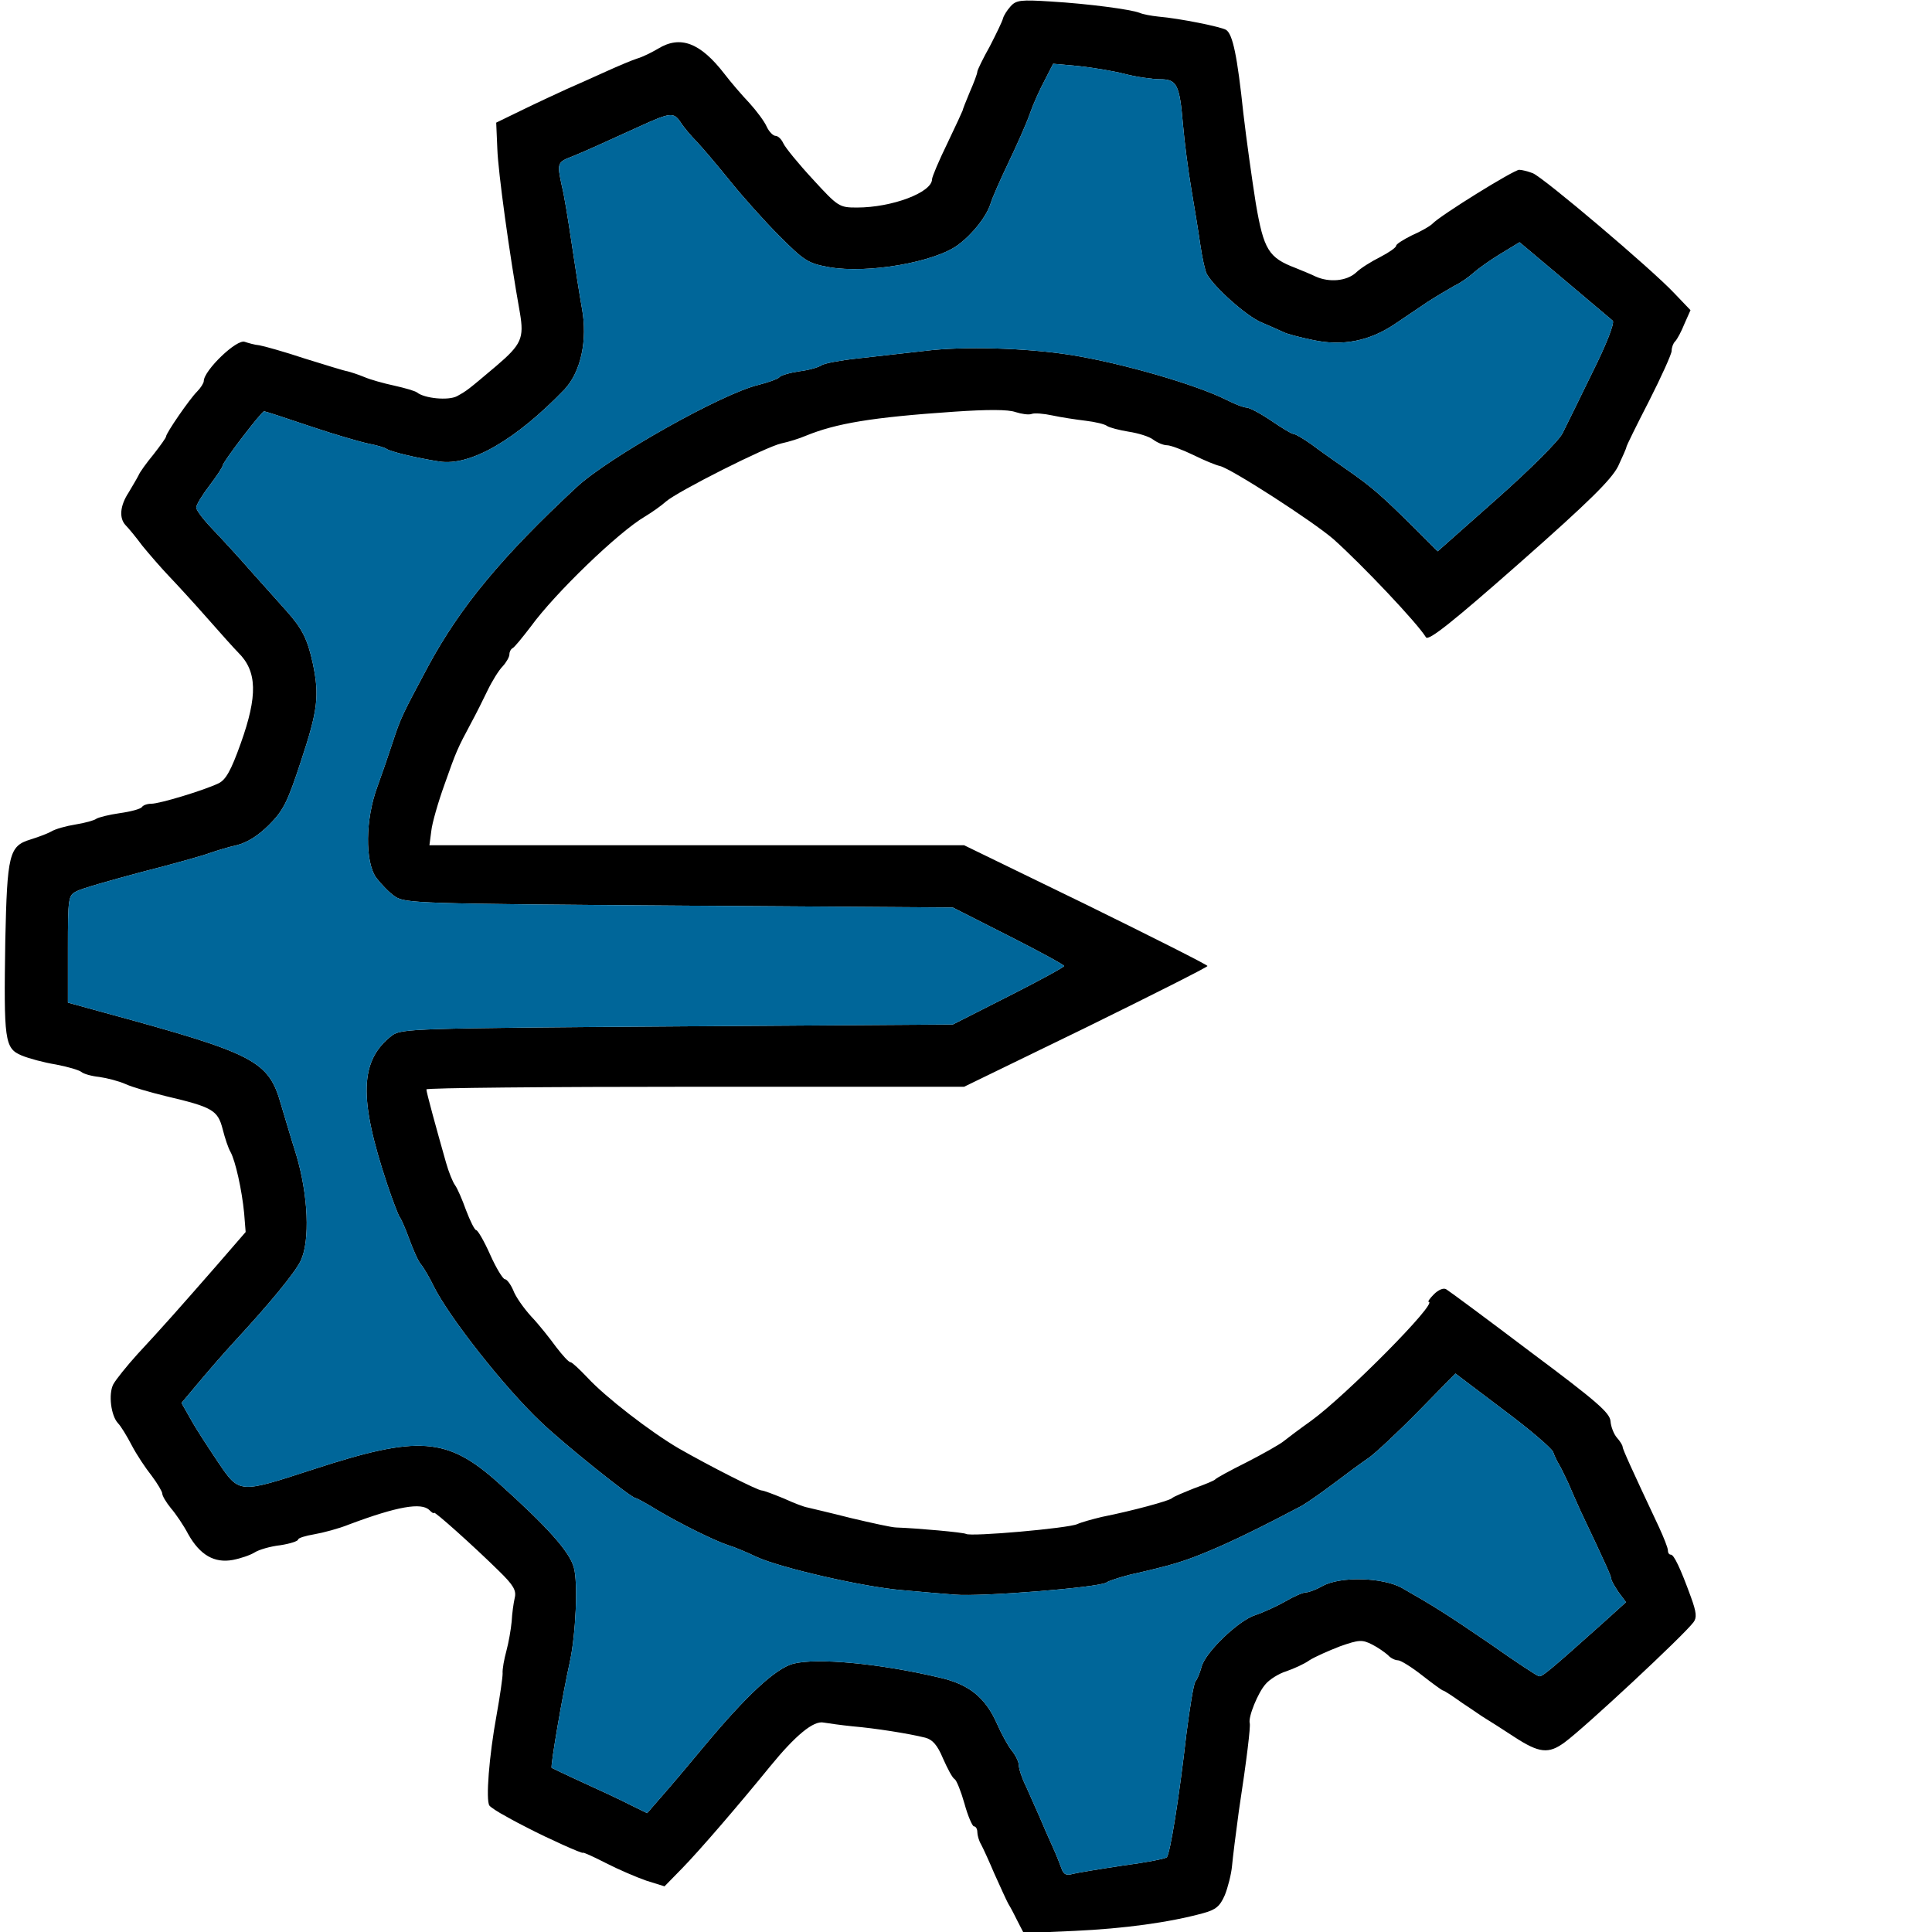
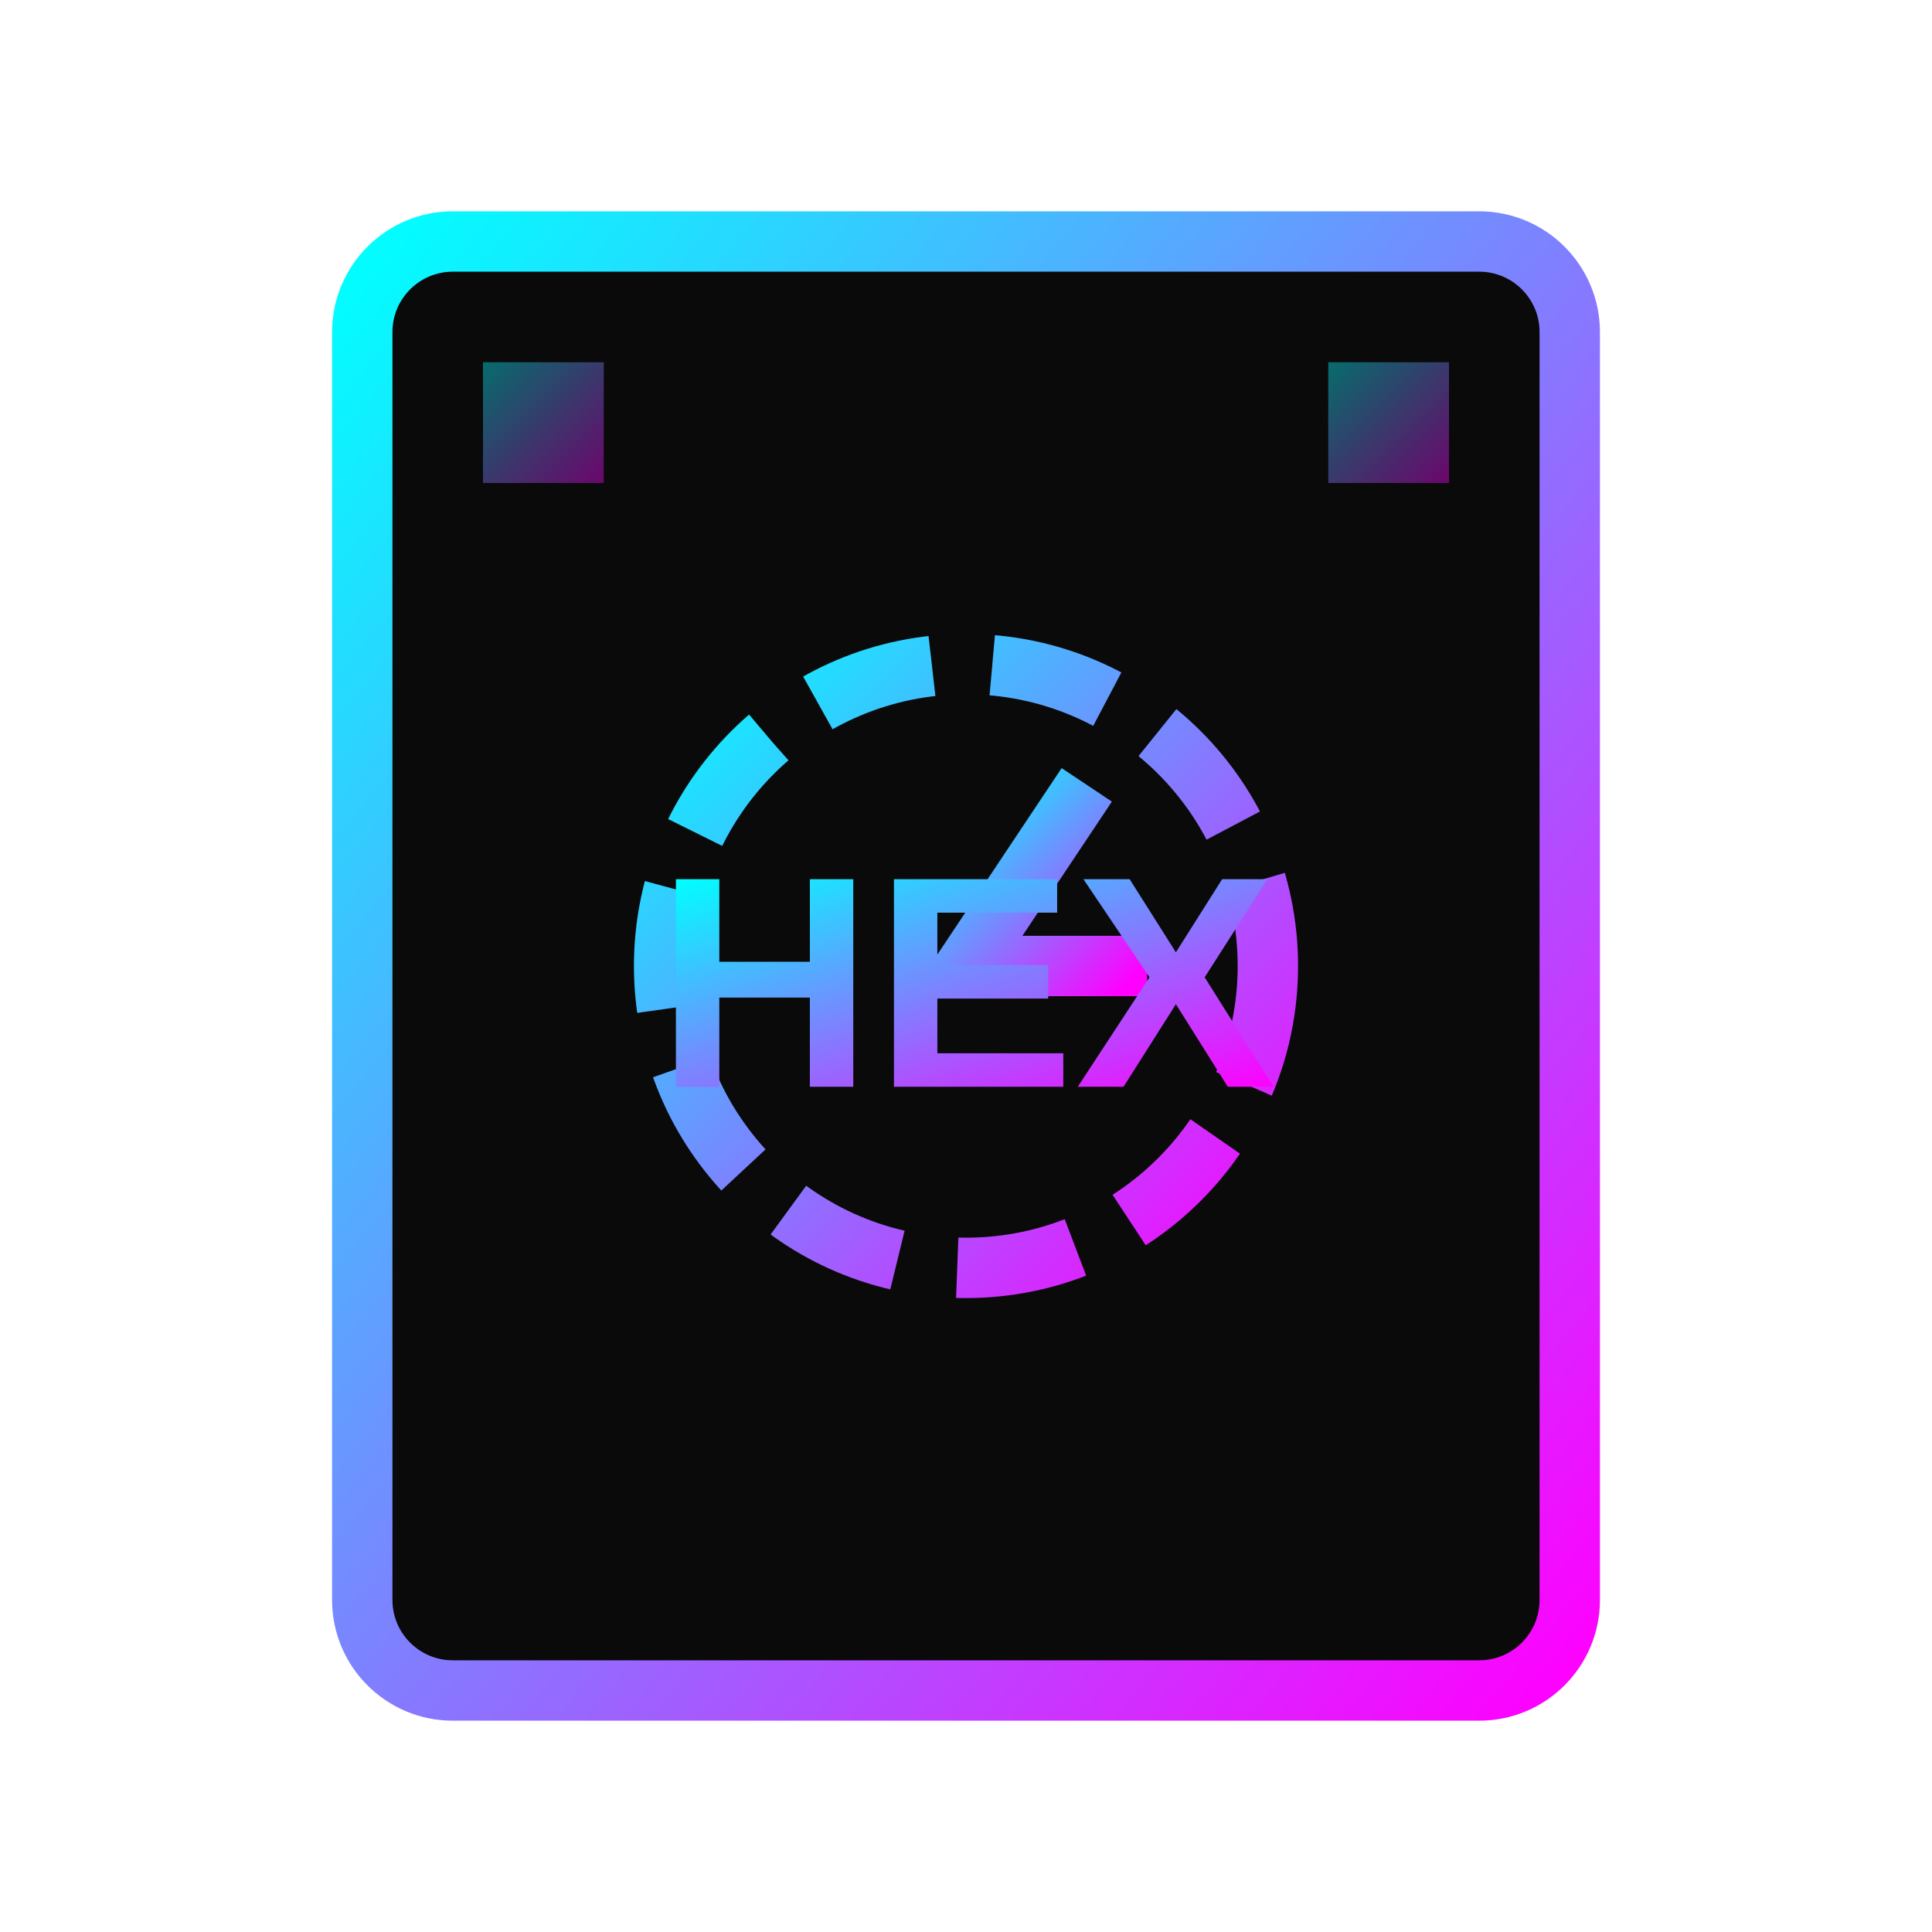
- <svg xmlns="http://www.w3.org/2000/svg" version="1.0" viewBox="0 0 512 512" preserveAspectRatio="xMidYMid meet">
-   <g id="outer" transform="translate(0,512) scale(0.1,-0.1)" fill="#000" stroke="none">
-     <path d="M2678 5103 c-9 -10 -18 -24 -20 -32 -2 -8 -18 -41 -35 -74 -18 -32 -33 -63 -33 -67 0 -5 -9 -29 -20 -54 -11 -26 -19 -47 -19 -49 0 -1 -18 -40 -40 -86 -23 -47 -41 -90 -41 -96 0 -35 -106 -75 -199 -75 -47 0 -50 2 -117 75 -38 41 -73 84 -78 95 -5 11 -14 20 -21 20 -6 0 -17 11 -23 24 -6 14 -27 42 -46 63 -20 21 -50 56 -66 77 -64 83 -117 103 -176 67 -17 -10 -41 -22 -55 -26 -13 -4 -51 -20 -84 -35 -33 -15 -80 -36 -103 -46 -24 -11 -76 -35 -115 -54 l-72 -35 3 -70 c2 -60 32 -279 60 -435 11 -66 4 -83 -63 -140 -77 -65 -77 -65 -104 -80 -23 -12 -86 -6 -106 10 -5 4 -33 12 -60 18 -28 6 -64 16 -80 23 -17 7 -36 13 -44 15 -8 1 -59 17 -114 34 -54 18 -108 33 -120 35 -12 1 -29 6 -38 9 -21 9 -109 -76 -109 -104 0 -5 -8 -18 -18 -28 -20 -20 -82 -110 -82 -119 0 -3 -15 -24 -33 -47 -19 -23 -37 -48 -40 -56 -4 -8 -16 -28 -26 -45 -23 -35 -26 -68 -8 -87 7 -7 27 -31 44 -54 18 -22 49 -58 70 -80 21 -22 67 -72 103 -113 36 -41 72 -81 81 -90 51 -50 52 -115 7 -241 -26 -73 -40 -97 -59 -106 -40 -19 -156 -54 -178 -54 -11 0 -22 -4 -25 -9 -4 -5 -30 -12 -59 -16 -28 -4 -56 -11 -62 -15 -5 -4 -30 -11 -55 -15 -25 -4 -54 -12 -65 -19 -11 -6 -36 -15 -55 -21 -56 -17 -61 -40 -66 -268 -4 -264 -2 -285 43 -304 19 -8 60 -19 91 -24 32 -6 62 -15 68 -20 6 -5 27 -11 47 -13 21 -3 52 -11 70 -19 17 -8 66 -22 107 -32 123 -29 137 -37 150 -87 6 -24 15 -51 21 -61 13 -24 30 -100 36 -162 l4 -50 -78 -90 c-97 -111 -143 -163 -209 -234 -28 -31 -57 -67 -64 -80 -13 -26 -6 -83 13 -103 7 -7 23 -33 36 -58 13 -25 37 -61 53 -81 15 -20 28 -42 28 -47 0 -6 10 -23 23 -39 13 -15 34 -46 46 -69 31 -55 69 -77 118 -68 21 4 47 13 58 20 11 7 41 16 68 19 26 4 47 11 47 15 0 4 19 10 43 14 23 4 65 15 92 26 128 48 192 59 213 38 7 -7 12 -10 12 -7 0 6 106 -89 172 -154 39 -38 47 -52 42 -72 -3 -13 -7 -41 -8 -62 -2 -21 -8 -56 -14 -78 -6 -22 -11 -49 -10 -60 0 -11 -7 -60 -16 -110 -20 -109 -29 -226 -19 -240 4 -5 24 -18 43 -28 19 -11 46 -25 60 -32 50 -26 145 -69 145 -65 0 2 27 -10 60 -27 33 -17 82 -38 108 -47 l48 -15 46 47 c47 48 151 169 234 271 67 82 115 122 142 116 12 -2 47 -7 77 -10 59 -5 148 -19 192 -30 19 -5 32 -19 47 -55 12 -27 25 -52 31 -55 5 -3 17 -33 26 -65 9 -33 21 -60 25 -60 5 0 9 -7 9 -15 0 -8 4 -23 10 -33 5 -9 21 -44 35 -77 15 -33 31 -69 37 -80 7 -11 18 -33 26 -49 l15 -29 136 6 c129 6 249 22 340 47 33 9 44 18 57 48 8 20 17 55 19 77 2 22 10 87 18 145 22 144 31 223 29 233 -5 16 22 82 42 104 10 12 35 28 55 34 20 7 47 19 61 29 14 9 50 25 81 37 51 18 59 18 85 5 16 -8 34 -21 42 -28 7 -8 19 -14 27 -14 7 0 36 -18 64 -40 28 -22 53 -40 55 -40 3 0 26 -15 51 -33 26 -17 54 -37 63 -42 10 -6 43 -27 75 -48 66 -43 91 -46 134 -14 53 39 314 282 341 318 9 12 8 26 -7 67 -28 77 -45 112 -53 112 -5 0 -8 5 -8 12 0 6 -11 34 -24 62 -72 153 -96 206 -96 212 0 4 -7 15 -15 24 -8 9 -16 29 -17 44 -2 22 -36 52 -213 184 -115 87 -215 161 -222 165 -7 5 -21 -1 -33 -13 -11 -11 -17 -20 -14 -20 27 0 -220 -249 -311 -315 -31 -22 -64 -47 -74 -55 -10 -8 -54 -33 -97 -55 -44 -22 -81 -42 -84 -46 -3 -3 -27 -13 -55 -23 -27 -11 -55 -22 -60 -27 -10 -7 -100 -32 -185 -49 -25 -6 -54 -14 -65 -19 -23 -11 -283 -34 -295 -26 -7 4 -128 15 -185 17 -11 0 -65 12 -120 25 -55 14 -107 26 -115 28 -8 1 -37 12 -63 24 -27 11 -53 21 -58 21 -11 0 -139 65 -221 112 -75 44 -194 136 -241 187 -21 22 -41 41 -45 41 -5 0 -21 18 -38 40 -16 22 -45 59 -66 81 -20 22 -42 53 -48 70 -7 16 -17 29 -22 29 -5 0 -23 29 -39 65 -16 36 -33 65 -37 65 -4 0 -16 24 -27 53 -10 28 -23 58 -29 66 -6 8 -17 35 -24 60 -25 88 -52 186 -52 194 0 4 321 7 713 7 l712 0 323 157 c177 87 322 160 322 163 0 3 -145 76 -322 163 l-323 157 -709 0 -708 0 5 38 c2 20 18 76 35 123 31 88 34 95 71 164 12 22 31 60 43 85 12 25 30 54 40 64 10 11 18 25 18 32 0 7 4 14 8 16 5 2 26 28 49 58 64 88 232 250 302 291 20 12 45 30 56 40 31 27 267 146 306 154 19 4 48 13 64 20 81 33 174 49 394 64 88 6 143 6 162 -1 16 -5 35 -8 43 -5 7 3 32 1 55 -4 23 -5 63 -11 88 -14 25 -3 51 -9 57 -14 6 -4 32 -11 57 -15 26 -4 55 -13 65 -21 11 -8 27 -15 37 -15 9 0 41 -12 70 -26 28 -14 60 -27 70 -29 30 -7 247 -147 301 -194 75 -67 222 -222 245 -260 7 -10 71 41 248 197 186 164 243 221 261 256 12 26 22 48 22 51 0 3 27 58 60 122 33 65 60 125 60 133 0 9 4 20 9 25 6 6 17 27 25 47 l16 36 -43 45 c-60 64 -347 307 -375 318 -13 5 -29 9 -36 9 -14 0 -208 -120 -230 -143 -7 -7 -32 -21 -55 -31 -22 -11 -41 -23 -41 -27 0 -5 -19 -18 -42 -30 -24 -12 -53 -30 -65 -42 -25 -22 -70 -26 -106 -10 -12 6 -37 16 -54 23 -71 27 -84 48 -105 171 -10 63 -25 170 -33 239 -16 151 -28 210 -46 221 -14 8 -121 30 -179 35 -19 2 -41 6 -50 10 -23 9 -135 24 -235 30 -79 5 -92 4 -107 -13z m303 -179 c31 -8 73 -14 93 -14 45 0 52 -14 61 -120 4 -47 14 -123 22 -170 8 -47 19 -114 24 -149 5 -35 13 -70 17 -77 21 -37 106 -112 144 -128 24 -10 50 -22 59 -26 9 -5 44 -14 78 -21 79 -17 150 -3 217 42 27 18 67 45 89 60 22 14 54 33 70 42 17 8 39 24 50 34 11 10 43 33 71 50 l51 31 119 -100 c65 -55 123 -104 128 -108 5 -6 -16 -61 -54 -137 -34 -70 -70 -143 -79 -161 -9 -19 -85 -95 -173 -173 l-158 -140 -63 63 c-86 85 -112 108 -177 153 -30 21 -73 51 -94 67 -21 15 -43 28 -48 28 -5 0 -31 16 -59 35 -28 19 -58 35 -66 35 -7 0 -31 9 -52 20 -82 41 -275 97 -411 119 -119 19 -287 24 -390 11 -52 -6 -132 -15 -178 -20 -46 -5 -88 -13 -95 -18 -7 -5 -33 -13 -59 -16 -26 -4 -50 -11 -53 -16 -3 -4 -28 -13 -55 -20 -97 -23 -397 -192 -482 -271 -198 -184 -308 -317 -393 -474 -70 -131 -73 -137 -95 -204 -10 -31 -28 -83 -40 -116 -32 -86 -33 -199 -3 -241 13 -17 35 -40 50 -50 27 -18 64 -19 753 -24 l725 -5 148 -75 c81 -41 147 -77 147 -80 0 -3 -66 -39 -147 -80 l-148 -75 -730 -5 c-703 -5 -731 -6 -756 -24 -86 -66 -89 -166 -13 -394 14 -42 29 -81 33 -87 4 -5 16 -32 26 -60 10 -27 23 -57 30 -65 7 -8 23 -35 35 -60 42 -83 186 -266 283 -358 58 -56 240 -202 251 -202 3 0 29 -14 58 -32 64 -38 154 -82 188 -93 14 -4 48 -18 75 -31 63 -29 285 -80 385 -88 41 -4 104 -9 140 -12 72 -6 381 19 402 32 7 5 36 14 63 21 111 25 143 35 210 63 60 25 140 64 244 119 14 8 53 35 86 60 33 25 75 56 93 68 18 13 77 68 131 123 l98 100 127 -96 c70 -52 129 -103 132 -112 3 -9 10 -24 15 -32 5 -8 16 -31 25 -50 8 -19 23 -53 33 -75 68 -143 81 -173 81 -179 0 -5 9 -20 19 -35 l20 -27 -62 -56 c-141 -126 -161 -143 -169 -140 -5 1 -63 39 -128 85 -117 80 -151 101 -235 149 -51 28 -163 31 -210 5 -16 -9 -36 -17 -44 -17 -8 0 -33 -11 -55 -24 -23 -13 -58 -29 -79 -36 -45 -14 -134 -100 -143 -138 -4 -15 -11 -32 -16 -38 -5 -7 -15 -70 -24 -140 -19 -167 -43 -317 -52 -326 -4 -4 -56 -14 -117 -22 -60 -9 -120 -19 -132 -22 -17 -5 -24 -1 -29 12 -4 11 -14 37 -24 59 -10 22 -26 58 -35 80 -10 22 -26 58 -36 81 -11 22 -19 47 -19 56 0 8 -8 26 -19 39 -10 13 -27 44 -38 69 -31 71 -74 106 -152 124 -161 38 -326 53 -389 37 -47 -13 -123 -83 -237 -220 -38 -46 -88 -105 -110 -130 l-40 -46 -45 22 c-25 13 -81 39 -125 59 -44 20 -81 38 -83 39 -4 3 30 200 48 280 16 74 22 210 11 250 -11 43 -71 109 -200 225 -136 122 -212 127 -491 36 -197 -64 -195 -65 -252 19 -26 39 -59 89 -72 113 l-25 44 47 56 c26 31 66 77 89 102 98 106 164 186 180 219 25 53 20 174 -12 281 -15 47 -32 106 -40 132 -33 117 -67 135 -467 244 l-98 27 0 142 c0 137 1 142 23 153 12 7 90 29 172 51 83 21 164 44 180 50 17 6 49 16 72 21 28 7 57 25 86 54 38 38 49 60 85 170 44 133 49 172 31 258 -14 64 -28 92 -69 138 -17 19 -59 66 -93 104 -34 39 -81 90 -104 114 -24 25 -43 50 -43 57 0 7 16 33 35 58 19 25 35 49 35 53 0 9 103 144 110 144 3 0 58 -18 123 -40 65 -22 135 -42 155 -46 20 -4 42 -10 47 -14 10 -7 80 -24 139 -33 82 -13 203 57 332 191 43 46 62 130 46 216 -6 33 -18 111 -27 171 -9 61 -20 129 -26 152 -13 61 -13 63 29 79 37 15 80 35 177 79 81 37 90 38 108 12 8 -13 28 -37 44 -53 15 -16 55 -63 88 -104 33 -41 92 -107 131 -146 66 -66 76 -72 131 -82 102 -18 280 13 342 59 39 29 75 75 86 109 4 14 25 62 47 108 22 46 48 104 57 130 9 26 27 66 40 90 l22 43 67 -6 c37 -4 92 -13 123 -21z" />
-   </g>
-   <g id="inner" transform="translate(0,512) scale(0.1,-0.1)" fill="#069" stroke="none">
-     <path d="M2769 4908 c-13 -24 -31 -64 -40 -90 -9 -26 -35 -84 -57 -130 -22 -46 -43 -94 -47 -108 -11 -34 -47 -80 -86 -109 -62 -46 -240 -77 -342 -59 -55 10 -65 16 -131 82 -39 39 -98 105 -131 146 -33 41 -73 88 -88 104 -16 16 -36 40 -44 53 -18 26 -27 25 -108 -12 -97 -44 -140 -64 -177 -79 -42 -16 -42 -18 -29 -79 6 -23 17 -91 26 -152 9 -60 21 -138 27 -171 16 -86 -3 -170 -46 -216 -129 -134 -250 -204 -332 -191 -59 9 -129 26 -139 33 -5 4 -27 10 -47 14 -20 4 -90 24 -155 46 -65 22 -120 40 -123 40 -7 0 -110 -135 -110 -144 0 -4 -16 -28 -35 -53 -19 -25 -35 -51 -35 -58 0 -7 19 -32 43 -57 23 -24 70 -75 104 -114 34 -38 76 -85 93 -104 41 -46 55 -74 69 -138 18 -86 13 -125 -31 -258 -36 -110 -47 -132 -85 -170 -29 -29 -58 -47 -86 -54 -23 -5 -55 -15 -72 -21 -16 -6 -97 -29 -180 -50 -82 -22 -160 -44 -172 -51 -22 -11 -23 -16 -23 -153 l0 -142 98 -27 c400 -109 434 -127 467 -244 8 -26 25 -85 40 -132 32 -107 37 -228 12 -281 -16 -33 -82 -113 -180 -219 -23 -25 -63 -71 -89 -102 l-47 -56 25 -44 c13 -24 46 -74 72 -113 57 -84 55 -83 252 -19 279 91 355 86 491 -36 129 -116 189 -182 200 -225 11 -40 5 -176 -11 -250 -18 -80 -52 -277 -48 -280 2 -1 39 -19 83 -39 44 -20 100 -46 125 -59 l45 -22 40 46 c22 25 72 84 110 130 114 137 190 207 237 220 63 16 228 1 389 -37 78 -18 121 -53 152 -124 11 -25 28 -56 38 -69 11 -13 19 -31 19 -39 0 -9 8 -34 19 -56 10 -23 26 -59 36 -81 9 -22 25 -58 35 -80 10 -22 20 -48 24 -59 5 -13 12 -17 29 -12 12 3 72 13 132 22 61 8 113 18 117 22 9 9 33 159 52 326 9 70 19 133 24 140 5 6 12 23 16 38 9 38 98 124 143 138 21 7 56 23 79 36 22 13 47 24 55 24 8 0 28 8 44 17 47 26 159 23 210 -5 84 -48 118 -69 235 -149 65 -46 123 -84 128 -85 8 -3 28 14 169 140 l62 56 -20 27 c-10 15 -19 30 -19 35 0 6 -13 36 -81 179 -10 22 -25 56 -33 75 -9 19 -20 42 -25 50 -5 8 -12 23 -15 32 -3 9 -62 60 -132 112 l-127 96 -98 -100 c-54 -55 -113 -110 -131 -123 -18 -12 -60 -43 -93 -68 -33 -25 -72 -52 -86 -60 -104 -55 -184 -94 -244 -119 -67 -28 -99 -38 -210 -63 -27 -7 -56 -16 -63 -21 -21 -13 -330 -38 -402 -32 -36 3 -99 8 -140 12 -100 8 -322 59 -385 88 -27 13 -61 27 -75 31 -34 11 -124 55 -188 93 -29 18 -55 32 -58 32 -11 0 -193 146 -251 202 -97 92 -241 275 -283 358 -12 25 -28 52 -35 60 -7 8 -20 38 -30 65 -10 28 -22 55 -26 60 -4 6 -19 45 -33 87 -76 228 -73 328 13 394 25 18 53 19 756 24 l730 5 148 75 c81 41 147 77 147 80 0 3 -66 39 -147 80 l-148 75 -725 5 c-689 5 -726 6 -753 24 -15 10 -37 33 -50 50 -30 42 -29 155 3 241 12 33 30 85 40 116 22 67 25 73 95 204 85 157 195 290 393 474 85 79 385 248 482 271 27 7 52 16 55 20 3 5 27 12 53 16 26 3 52 11 59 16 7 5 49 13 95 18 46 5 126 14 178 20 103 13 271 8 390 -11 136 -22 329 -78 411 -119 21 -11 45 -20 52 -20 8 0 38 -16 66 -35 28 -19 54 -35 59 -35 5 0 27 -13 48 -28 21 -16 64 -46 94 -67 65 -45 91 -68 177 -153 l63 -63 158 140 c88 78 164 154 173 173 9 18 45 91 79 161 38 76 59 131 54 137 -5 4 -63 53 -128 108 l-119 100 -51 -31 c-28 -17 -60 -40 -71 -50 -11 -10 -33 -26 -50 -34 -16 -9 -48 -28 -70 -42 -22 -15 -62 -42 -89 -60 -67 -45 -138 -59 -217 -42 -34 7 -69 16 -78 21 -9 4 -35 16 -59 26 -38 16 -123 91 -144 128 -4 7 -12 42 -17 77 -5 35 -16 102 -24 149 -8 47 -18 123 -22 170 -9 106 -16 120 -61 120 -20 0 -62 6 -93 14 -31 8 -86 17 -123 21 l-67 6 -22 -43z" />
-   </g>
+ <svg xmlns="http://www.w3.org/2000/svg" width="100" height="100" viewBox="0 0 64 64">
+   <defs>
+     <linearGradient id="fox_ct" x1="0%" y1="0%" x2="100%" y2="100%">
+       <stop offset="0%" stop-color="#00ffff" />
+       <stop offset="100%" stop-color="#ff00ff" />
+     </linearGradient>
+   </defs>
+   <rect x="12" y="8" width="40" height="48" rx="3" fill="#0a0a0a" stroke="url(#fox_ct)" stroke-width="2" />
+   <circle cx="32" cy="32" r="10" stroke="url(#fox_ct)" stroke-width="2" fill="none" stroke-dasharray="4 2" />
+   <path d="M36,26 L32,32 L38,32" stroke="url(#fox_ct)" stroke-width="2" fill="none" />
+   <text x="32" y="36" font-family="Arial" font-size="10" fill="url(#fox_ct)" text-anchor="middle" font-weight="bold">HEX</text>
+   <rect x="16" y="12" width="4" height="4" fill="url(#fox_ct)" opacity="0.4" />
+   <rect x="44" y="12" width="4" height="4" fill="url(#fox_ct)" opacity="0.4" />
</svg>
